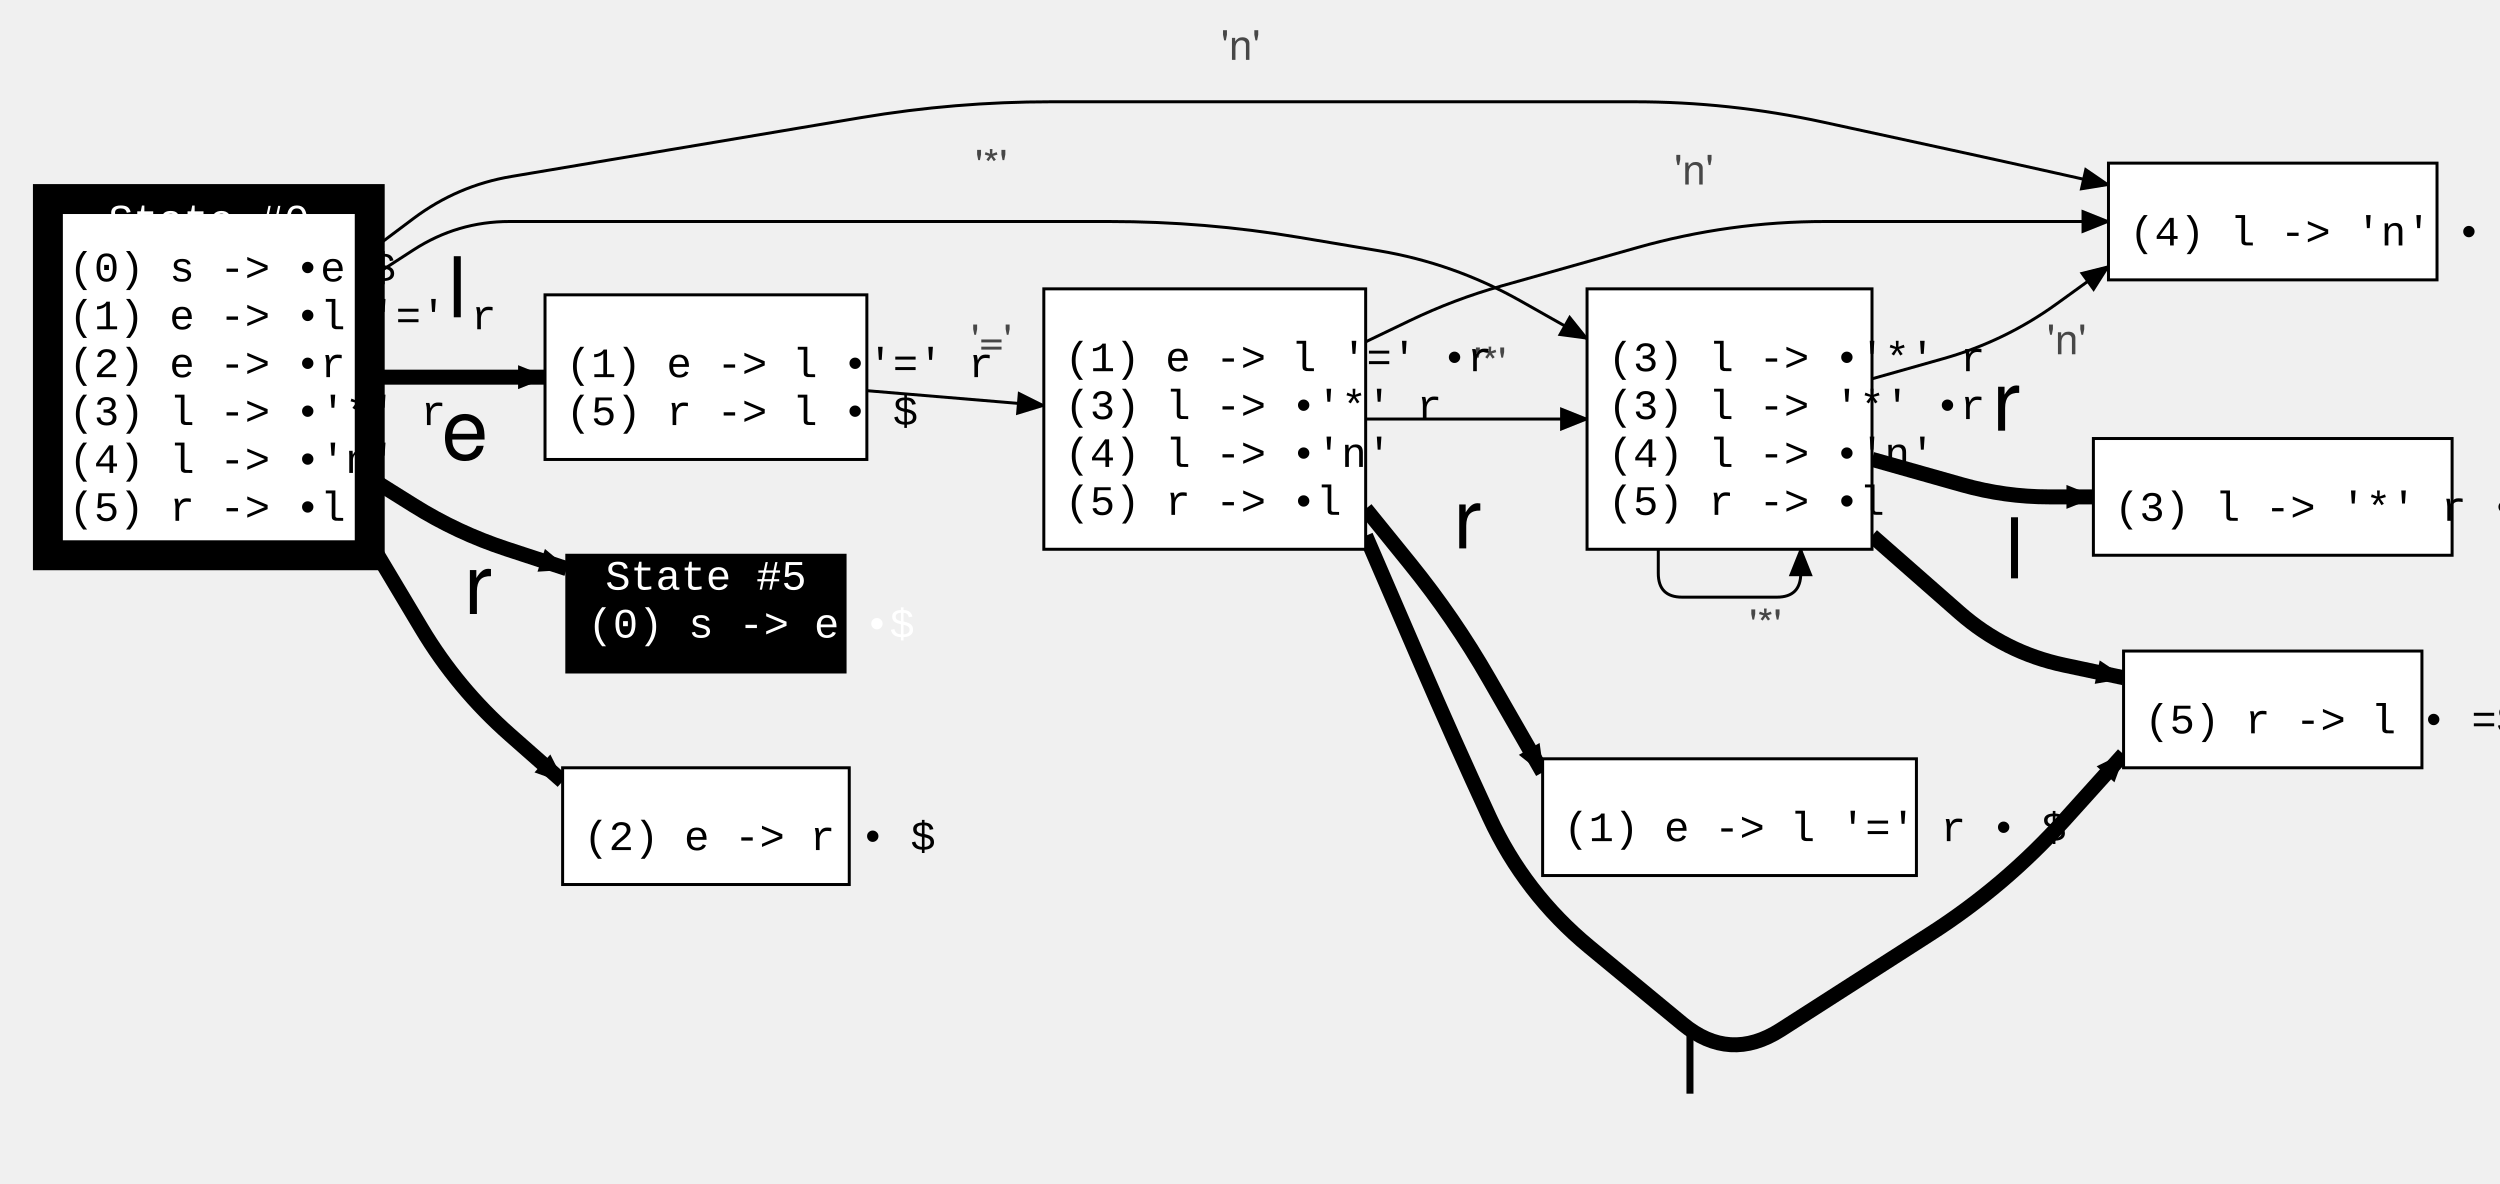
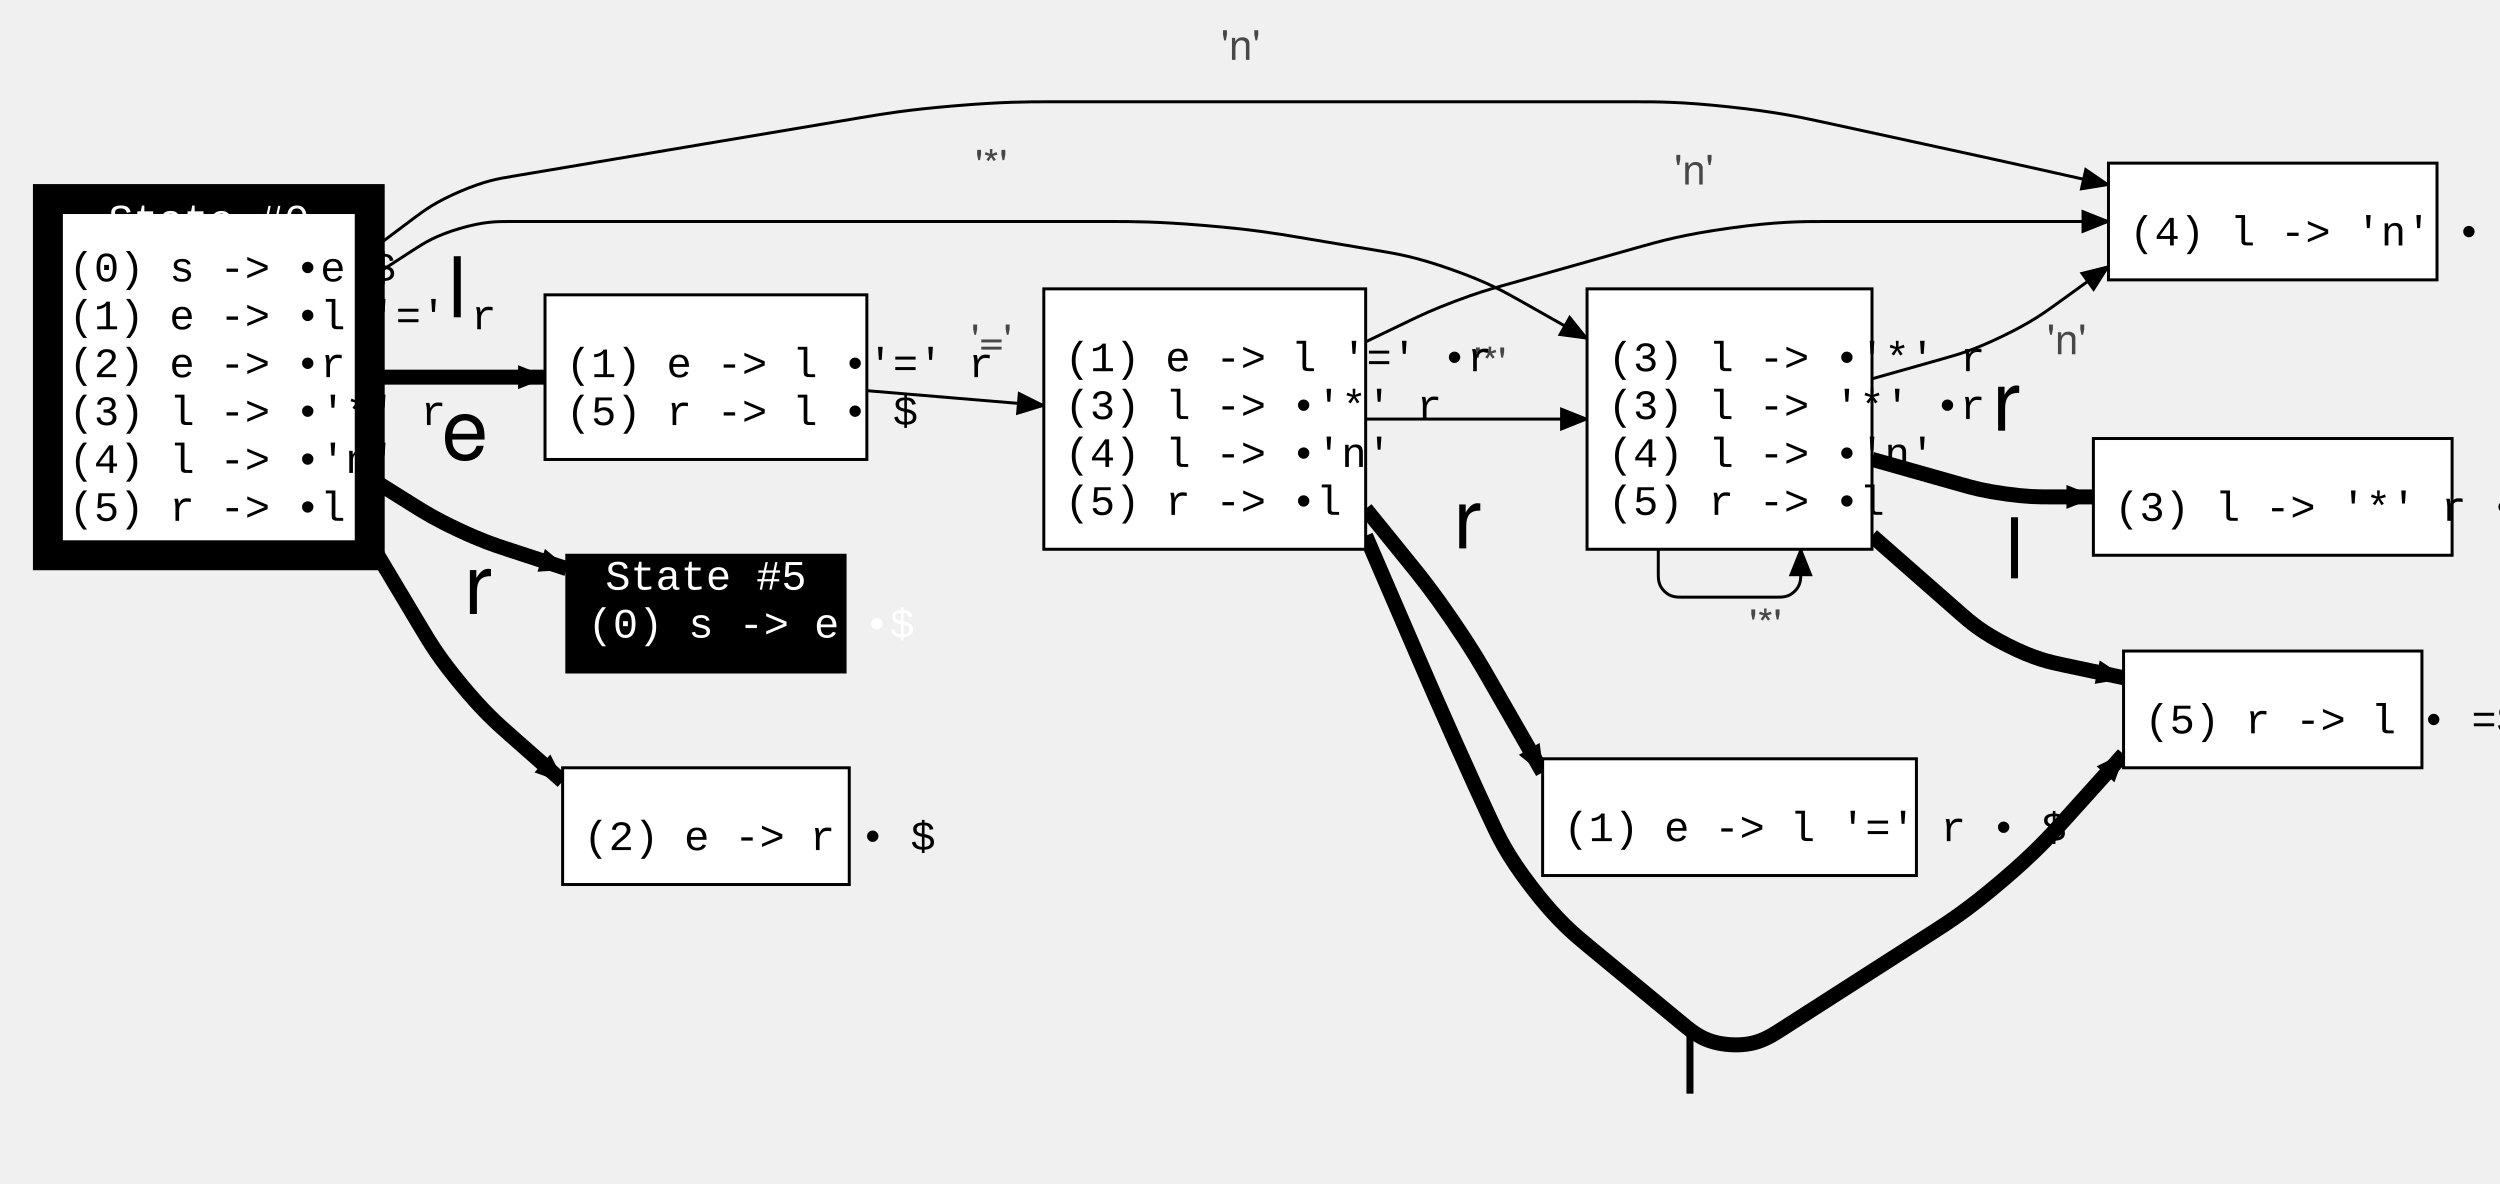
<svg xmlns="http://www.w3.org/2000/svg" width="835.2" height="395.372">
  <style type="text/css">
		.edge { fill: none; }
	</style>
  <defs>
    <marker id="normal" markerWidth="10" markerHeight="8" refX="9" refY="4" orient="auto-start-reverse" markerUnits="userSpaceOnUse">
      <path d="M0,0 L0,8 L10,4 z" fill="context-stroke" />
    </marker>
    <marker id="vee" markerWidth="10" markerHeight="8" refX="9" refY="4" orient="auto-start-reverse" markerUnits="userSpaceOnUse">
      <path d="M0,0 L10,4 L0,8 L3,4 z" fill="context-stroke" />
    </marker>
    <marker id="dot" markerWidth="8" markerHeight="8" refX="7" refY="4" orient="auto-start-reverse" markerUnits="userSpaceOnUse">
      <circle cx="4" cy="4" r="3.5" fill="context-stroke" />
    </marker>
    <marker id="odot" markerWidth="8" markerHeight="8" refX="7" refY="4" orient="auto-start-reverse" markerUnits="userSpaceOnUse">
      <circle cx="4" cy="4" r="3" fill="white" stroke="context-stroke" />
    </marker>
  </defs>
  <g>
-     <path class="edge" marker-end="url(#normal)" stroke="#000000" stroke-width="5" d="M123.52,159.665 L138.16,168.832 Q152.8,178 169.212,183.387 L189.36,190 " />
+     <path class="edge" marker-end="url(#normal)" stroke="#000000" stroke-width="5" d="M123.52,159.665 L138.16,168.832 C141.82,171.124 145.48,173.416 153.243,177.055 C161.006,180.693 165.109,182.04 169.212,183.387 L189.36,190 " />
    <text text-anchor="middle" alignment-baseline="middle" x="155.317" y="153.383" font-size="28" font-family="Helvetica,Arial,sans-serif" fill="#000000">e</text>
-     <path class="edge" marker-end="url(#normal)" stroke="#000000" stroke-width="5" d="M123.52,126 L138.16,126 Q152.8,126 167.44,126 L182.08,126 " />
+     <path class="edge" marker-end="url(#normal)" stroke="#000000" stroke-width="5" d="M123.52,126 L152.8,126 L182.08,126 " />
    <text text-anchor="middle" alignment-baseline="middle" x="152.8" y="106" font-size="28" font-family="Helvetica,Arial,sans-serif" fill="#000000">l</text>
-     <path class="edge" marker-end="url(#normal)" stroke="#000000" stroke-width="5" d="M123.52,181 L140.778,209.881 Q152.8,230 170.38,245.5 L187.96,261 " />
+     <path class="edge" marker-end="url(#normal)" stroke="#000000" stroke-width="5" d="M123.52,181 L140.778,209.881 C143.783,214.911 146.789,219.94 154.189,228.845 C161.59,237.75 165.985,241.625 170.38,245.5 L187.96,261 " />
    <text text-anchor="middle" alignment-baseline="middle" x="159.701" y="205.12" font-size="28" font-family="Helvetica,Arial,sans-serif" fill="#000000">r</text>
-     <path class="edge" marker-end="url(#normal)" stroke="#000000" stroke-width="1" d="M123.52,92.951 L138.16,83.475 Q152.8,74 170.239,74 L203.84,74 Q235.84,74 267.84,74 L287.16,74 Q319.16,74 351.16,74 L370.48,74 Q402.48,74 434.038,79.303 L460.652,83.774 Q485.8,88 508,100.548 L530.2,113.096 " />
+     <path class="edge" marker-end="url(#normal)" stroke="#000000" stroke-width="1" d="M123.52,92.951 L138.16,83.475 C141.82,81.107 145.48,78.738 153.5,76.369 C161.519,74 165.879,74 170.239,74 L235.84,74 L319.16,74 L370.48,74 C378.48,74 386.48,74 402.369,75.326 C418.259,76.651 426.148,77.977 434.038,79.303 L460.652,83.774 C466.939,84.831 473.226,85.887 485.063,90.081 C496.9,94.274 502.45,97.411 508,100.548 L530.2,113.096 " />
    <text text-anchor="middle" alignment-baseline="middle" x="331.16" y="60" font-size="14" font-family="Helvetica,Arial,sans-serif" fill="#474747">'*'</text>
-     <path class="edge" marker-end="url(#normal)" stroke="#000000" stroke-width="1" d="M123.52,83.951 L138.16,72.975 Q152.8,62 170.843,58.958 L204.285,53.32 Q235.84,48 267.398,42.697 L287.602,39.303 Q319.16,34 351.16,34 L370.48,34 Q402.48,34 434.48,34 L453.8,34 Q485.8,34 517.8,34 L545.8,34 Q577.8,34 609.07,40.798 L652.478,50.234 Q669.8,54 687.1,57.867 L704.4,61.734 " />
+     <path class="edge" marker-end="url(#normal)" stroke="#000000" stroke-width="1" d="M123.52,83.951 L138.16,72.975 C141.82,70.232 145.48,67.488 153.651,63.983 C161.821,60.479 166.332,59.719 170.843,58.958 L235.84,48 L287.602,39.303 C295.492,37.977 303.381,36.651 319.271,35.326 C335.16,34 343.16,34 351.16,34 L402.48,34 L485.8,34 L545.8,34 C553.8,34 561.8,34 577.617,35.699 C593.435,37.399 601.252,39.098 609.07,40.798 L652.478,50.234 C656.808,51.176 661.139,52.117 669.794,54.025 C678.45,55.933 682.775,56.9 687.1,57.867 L704.4,61.734 " />
    <text text-anchor="middle" alignment-baseline="middle" x="414.48" y="20" font-size="14" font-family="Helvetica,Arial,sans-serif" fill="#474747">'n'</text>
-     <path class="edge" marker-end="url(#normal)" stroke="#000000" stroke-width="1" d="M554,183.5 L554,191.5 Q554,199.5 562,199.5 L593.6,199.5 Q601.6,199.5 601.6,191.5 L601.6,183.5 " />
+     <path class="edge" marker-end="url(#normal)" stroke="#000000" stroke-width="1" d="M554,183.5 L554,191.5 C554,193.5 554,195.5 556,197.5 C558,199.5 560,199.5 562,199.5 L593.6,199.5 C595.6,199.5 597.6,199.5 599.6,197.5 C601.6,195.5 601.6,193.5 601.6,191.5 L601.6,183.5 " />
    <text text-anchor="middle" alignment-baseline="middle" x="589.8" y="213.5" font-size="14" font-family="Helvetica,Arial,sans-serif" fill="#474747">'*'</text>
-     <path class="edge" marker-end="url(#normal)" stroke="#000000" stroke-width="5" d="M625.4,153.452 L655.577,161.98 Q669.8,166 684.58,166 L699.36,166 " />
+     <path class="edge" marker-end="url(#normal)" stroke="#000000" stroke-width="5" d="M625.4,153.452 L655.577,161.98 C659.133,162.985 662.689,163.99 669.939,164.995 C677.19,166 680.885,166 684.58,166 L699.36,166 " />
    <text text-anchor="middle" alignment-baseline="middle" x="670.247" y="143.871" font-size="28" font-family="Helvetica,Arial,sans-serif" fill="#000000">r</text>
-     <path class="edge" marker-end="url(#normal)" stroke="#000000" stroke-width="1" d="M625.4,126.548 L649.261,119.804 Q669.8,114 687.1,101.5 L704.4,89 " />
+     <path class="edge" marker-end="url(#normal)" stroke="#000000" stroke-width="1" d="M625.4,126.548 L649.261,119.804 C654.396,118.353 659.531,116.902 668.99,112.326 C678.45,107.75 682.775,104.625 687.1,101.5 L704.4,89 " />
    <text text-anchor="middle" alignment-baseline="middle" x="690.423" y="118.351" font-size="14" font-family="Helvetica,Arial,sans-serif" fill="#474747">'n'</text>
-     <path class="edge" marker-end="url(#normal)" stroke="#000000" stroke-width="5" d="M625.4,179 L654.577,204.628 Q669.8,218 689.62,222.209 L709.44,226.417 " />
+     <path class="edge" marker-end="url(#normal)" stroke="#000000" stroke-width="5" d="M625.4,179 L654.577,204.628 C658.383,207.971 662.188,211.314 670.949,215.709 C679.71,220.104 684.665,221.156 689.62,222.209 L709.44,226.417 " />
    <text text-anchor="middle" alignment-baseline="middle" x="673.034" y="193.222" font-size="28" font-family="Helvetica,Arial,sans-serif" fill="#000000">l</text>
-     <path class="edge" marker-end="url(#normal)" stroke="#000000" stroke-width="1" d="M289.6,130.517 L304.38,131.758 Q319.16,133 333.94,134.242 L348.72,135.483 " />
+     <path class="edge" marker-end="url(#normal)" stroke="#000000" stroke-width="1" d="M289.6,130.517 L319.16,133 L348.72,135.483 " />
    <text text-anchor="middle" alignment-baseline="middle" x="331.215" y="118.348" font-size="14" font-family="Helvetica,Arial,sans-serif" fill="#474747">'='</text>
-     <path class="edge" marker-end="url(#normal)" stroke="#000000" stroke-width="5" d="M456.24,170 L471.02,188.25 Q485.8,206.5 497.491,226.868 L515.36,258 " />
+     <path class="edge" marker-end="url(#normal)" stroke="#000000" stroke-width="5" d="M456.24,170 L471.02,188.25 C474.715,192.812 478.41,197.375 485.028,207.029 C491.645,216.684 494.568,221.776 497.491,226.868 L515.36,258 " />
    <text text-anchor="middle" alignment-baseline="middle" x="490.222" y="183.201" font-size="28" font-family="Helvetica,Arial,sans-serif" fill="#000000">r</text>
-     <path class="edge" marker-end="url(#normal)" stroke="#000000" stroke-width="1" d="M456.24,140 L471.02,140 Q485.8,140 500.58,140 L530.2,140 " />
+     <path class="edge" marker-end="url(#normal)" stroke="#000000" stroke-width="1" d="M456.24,140 L485.8,140 L530.2,140 " />
    <text text-anchor="middle" alignment-baseline="middle" x="497.8" y="126" font-size="14" font-family="Helvetica,Arial,sans-serif" fill="#474747">'*'</text>
-     <path class="edge" marker-end="url(#normal)" stroke="#000000" stroke-width="1" d="M456.24,114.191 L471.02,107.096 Q485.8,100 501.577,95.541 L547.006,82.703 Q577.8,74 609.8,74 L652.5,74 Q669.8,74 687.1,74 L704.4,74 " />
+     <path class="edge" marker-end="url(#normal)" stroke="#000000" stroke-width="1" d="M456.24,114.191 L471.02,107.096 C474.715,105.322 478.41,103.548 486.049,100.659 C493.689,97.771 497.633,96.656 501.577,95.541 L547.006,82.703 C554.705,80.527 562.403,78.351 578.102,76.176 C593.8,74 601.8,74 609.8,74 L669.8,74 L704.4,74 " />
    <text text-anchor="middle" alignment-baseline="middle" x="565.914" y="61.656" font-size="14" font-family="Helvetica,Arial,sans-serif" fill="#474747">'n'</text>
-     <path class="edge" marker-end="url(#normal)" stroke="#000000" stroke-width="5" d="M456.24,179 L474.671,221.709 Q485.8,247.5 497.58,273 L497.58,273 Q509.36,298.5 531.022,316.383 L562.096,342.036 Q577.8,355 594.941,344.007 L644.874,311.985 Q669.8,296 689.62,274 L709.44,252 " />
+     <path class="edge" marker-end="url(#normal)" stroke="#000000" stroke-width="5" d="M456.24,179 L474.671,221.709 C477.453,228.157 480.235,234.605 485.963,247.427 C491.69,260.25 494.635,266.625 497.58,273 L497.58,273 C500.525,279.375 503.47,285.75 511.83,296.596 C520.191,307.441 525.606,311.912 531.022,316.383 L562.096,342.036 C566.022,345.277 569.948,348.518 578.159,349.011 C586.371,349.504 590.656,346.755 594.941,344.007 L644.874,311.985 C651.106,307.989 657.337,303.993 668.524,294.496 C679.71,285 684.665,279.5 689.62,274 L709.44,252 " />
    <text text-anchor="middle" alignment-baseline="middle" x="564.612" y="365.372" font-size="28" font-family="Helvetica,Arial,sans-serif" fill="#000000">l</text>
    <rect x="16" y="66.5" width="107.52" height="119" class="node" fill="#FFFFFF" stroke="#000000" stroke-width="10" />
    <text text-anchor="middle" alignment-baseline="middle" x="69.76" y="78" font-size="14" font-family="Courier New" fill="#000000">
      <tspan alignment-baseline="middle" fill="#FFFFFF">State #0</tspan>
    </text>
    <text text-anchor="start" alignment-baseline="middle" x="23" y="94" font-size="14" font-family="Courier New" fill="#000000">(0) s -&gt; •e $</text>
    <text text-anchor="start" alignment-baseline="middle" x="23" y="110" font-size="14" font-family="Courier New" fill="#000000">(1) e -&gt; •l '=' r</text>
    <text text-anchor="start" alignment-baseline="middle" x="23" y="126" font-size="14" font-family="Courier New" fill="#000000">(2) e -&gt; •r</text>
    <text text-anchor="start" alignment-baseline="middle" x="23" y="142" font-size="14" font-family="Courier New" fill="#000000">(3) l -&gt; •'*' r</text>
    <text text-anchor="start" alignment-baseline="middle" x="23" y="158" font-size="14" font-family="Courier New" fill="#000000">(4) l -&gt; •'n'</text>
    <text text-anchor="start" alignment-baseline="middle" x="23" y="174" font-size="14" font-family="Courier New" fill="#000000">(5) r -&gt; •l</text>
    <rect x="530.2" y="96.5" width="95.2" height="87" class="node" fill="#FFFFFF" stroke="#000000" stroke-width="1" />
    <text text-anchor="middle" alignment-baseline="middle" x="577.8" y="108" font-size="14" font-family="Courier New" fill="#000000">
      <tspan alignment-baseline="middle" fill="#FFFFFF">State #1</tspan>
    </text>
    <text text-anchor="start" alignment-baseline="middle" x="537.2" y="124" font-size="14" font-family="Courier New" fill="#000000">(3) l -&gt; •'*' r</text>
    <text text-anchor="start" alignment-baseline="middle" x="537.2" y="140" font-size="14" font-family="Courier New" fill="#000000">(3) l -&gt; '*' •r</text>
    <text text-anchor="start" alignment-baseline="middle" x="537.2" y="156" font-size="14" font-family="Courier New" fill="#000000">(4) l -&gt; •'n'</text>
    <text text-anchor="start" alignment-baseline="middle" x="537.2" y="172" font-size="14" font-family="Courier New" fill="#000000">(5) r -&gt; •l</text>
    <rect x="704.4" y="54.5" width="109.76" height="39" class="node" fill="#FFFFFF" stroke="#000000" stroke-width="1" />
    <text text-anchor="middle" alignment-baseline="middle" x="759.28" y="66" font-size="14" font-family="Courier New" fill="#000000">
      <tspan alignment-baseline="middle" fill="#FFFFFF">State #2</tspan>
    </text>
    <text text-anchor="start" alignment-baseline="middle" x="711.4" y="82" font-size="14" font-family="Courier New" fill="#000000">(4) l -&gt; 'n' • =$</text>
    <rect x="709.44" y="217.5" width="99.68" height="39" class="node" fill="#FFFFFF" stroke="#000000" stroke-width="1" />
    <text text-anchor="middle" alignment-baseline="middle" x="759.28" y="229" font-size="14" font-family="Courier New" fill="#000000">
      <tspan alignment-baseline="middle" fill="#FFFFFF">State #3</tspan>
    </text>
    <text text-anchor="start" alignment-baseline="middle" x="716.44" y="245" font-size="14" font-family="Courier New" fill="#000000">(5) r -&gt; l • =$</text>
    <rect x="699.36" y="146.5" width="119.84" height="39" class="node" fill="#FFFFFF" stroke="#000000" stroke-width="1" />
    <text text-anchor="middle" alignment-baseline="middle" x="759.28" y="158" font-size="14" font-family="Courier New" fill="#000000">
      <tspan alignment-baseline="middle" fill="#FFFFFF">State #4</tspan>
    </text>
    <text text-anchor="start" alignment-baseline="middle" x="706.36" y="174" font-size="14" font-family="Courier New" fill="#000000">(3) l -&gt; '*' r • =$</text>
    <rect x="189.36" y="185.5" width="92.96" height="39" class="node" fill="#000000" stroke="#000000" stroke-width="1" />
    <text text-anchor="middle" alignment-baseline="middle" x="235.84" y="197" font-size="14" font-family="Courier New" fill="#000000">
      <tspan alignment-baseline="middle" fill="#FFFFFF">State #5</tspan>
    </text>
    <text text-anchor="start" alignment-baseline="middle" x="196.36" y="213" font-size="14" font-family="Courier New" fill="#000000">
      <tspan alignment-baseline="middle" fill="#FFFFFF">(0) s -&gt; e •$</tspan>
    </text>
    <rect x="182.08" y="98.5" width="107.52" height="55" class="node" fill="#FFFFFF" stroke="#000000" stroke-width="1" />
    <text text-anchor="middle" alignment-baseline="middle" x="235.84" y="110" font-size="14" font-family="Courier New" fill="#000000">
      <tspan alignment-baseline="middle" fill="#FFFFFF">State #6</tspan>
    </text>
    <text text-anchor="start" alignment-baseline="middle" x="189.08" y="126" font-size="14" font-family="Courier New" fill="#000000">(1) e -&gt; l •'=' r</text>
    <text text-anchor="start" alignment-baseline="middle" x="189.08" y="142" font-size="14" font-family="Courier New" fill="#000000">(5) r -&gt; l • $</text>
    <rect x="348.72" y="96.5" width="107.52" height="87" class="node" fill="#FFFFFF" stroke="#000000" stroke-width="1" />
    <text text-anchor="middle" alignment-baseline="middle" x="402.48" y="108" font-size="14" font-family="Courier New" fill="#000000">
      <tspan alignment-baseline="middle" fill="#FFFFFF">State #7</tspan>
    </text>
    <text text-anchor="start" alignment-baseline="middle" x="355.72" y="124" font-size="14" font-family="Courier New" fill="#000000">(1) e -&gt; l '=' •r</text>
    <text text-anchor="start" alignment-baseline="middle" x="355.72" y="140" font-size="14" font-family="Courier New" fill="#000000">(3) l -&gt; •'*' r</text>
    <text text-anchor="start" alignment-baseline="middle" x="355.72" y="156" font-size="14" font-family="Courier New" fill="#000000">(4) l -&gt; •'n'</text>
    <text text-anchor="start" alignment-baseline="middle" x="355.72" y="172" font-size="14" font-family="Courier New" fill="#000000">(5) r -&gt; •l</text>
    <rect x="515.36" y="253.5" width="124.88" height="39" class="node" fill="#FFFFFF" stroke="#000000" stroke-width="1" />
    <text text-anchor="middle" alignment-baseline="middle" x="577.8" y="265" font-size="14" font-family="Courier New" fill="#000000">
      <tspan alignment-baseline="middle" fill="#FFFFFF">State #8</tspan>
    </text>
    <text text-anchor="start" alignment-baseline="middle" x="522.36" y="281" font-size="14" font-family="Courier New" fill="#000000">(1) e -&gt; l '=' r • $</text>
    <rect x="187.96" y="256.5" width="95.76" height="39" class="node" fill="#FFFFFF" stroke="#000000" stroke-width="1" />
    <text text-anchor="middle" alignment-baseline="middle" x="235.84" y="268" font-size="14" font-family="Courier New" fill="#000000">
      <tspan alignment-baseline="middle" fill="#FFFFFF">State #9</tspan>
    </text>
    <text text-anchor="start" alignment-baseline="middle" x="194.96" y="284" font-size="14" font-family="Courier New" fill="#000000">(2) e -&gt; r • $</text>
  </g>
</svg>
